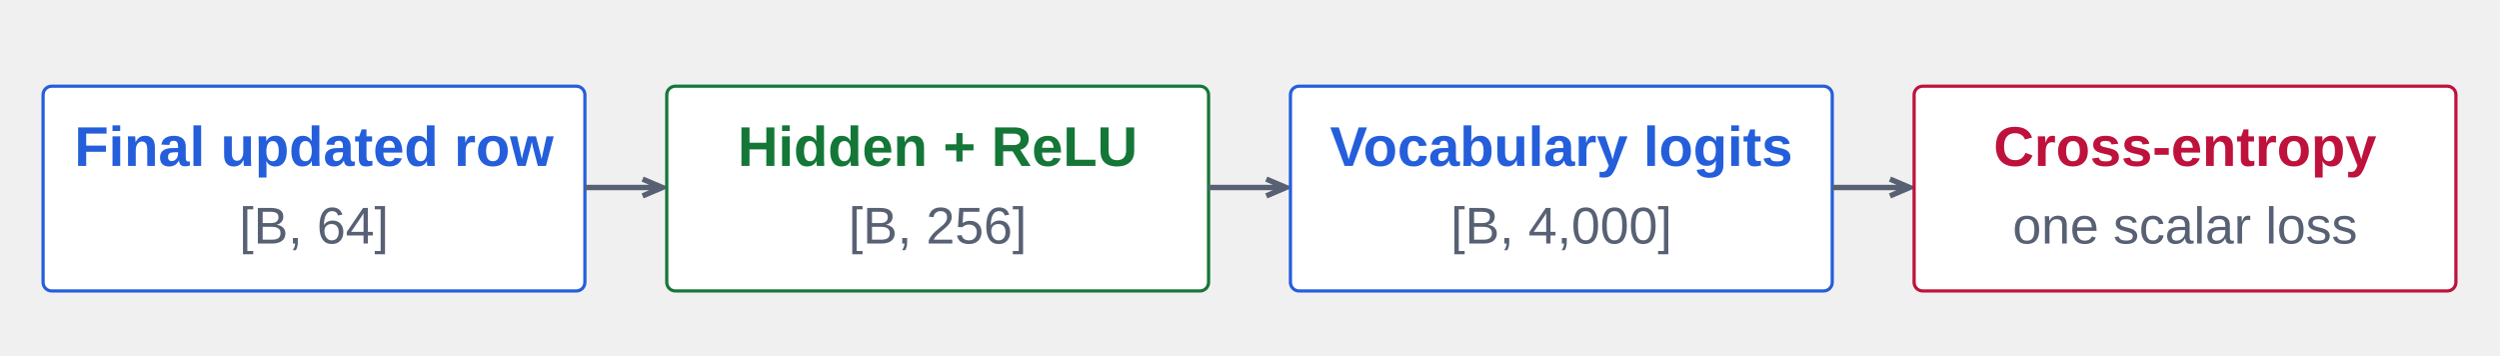
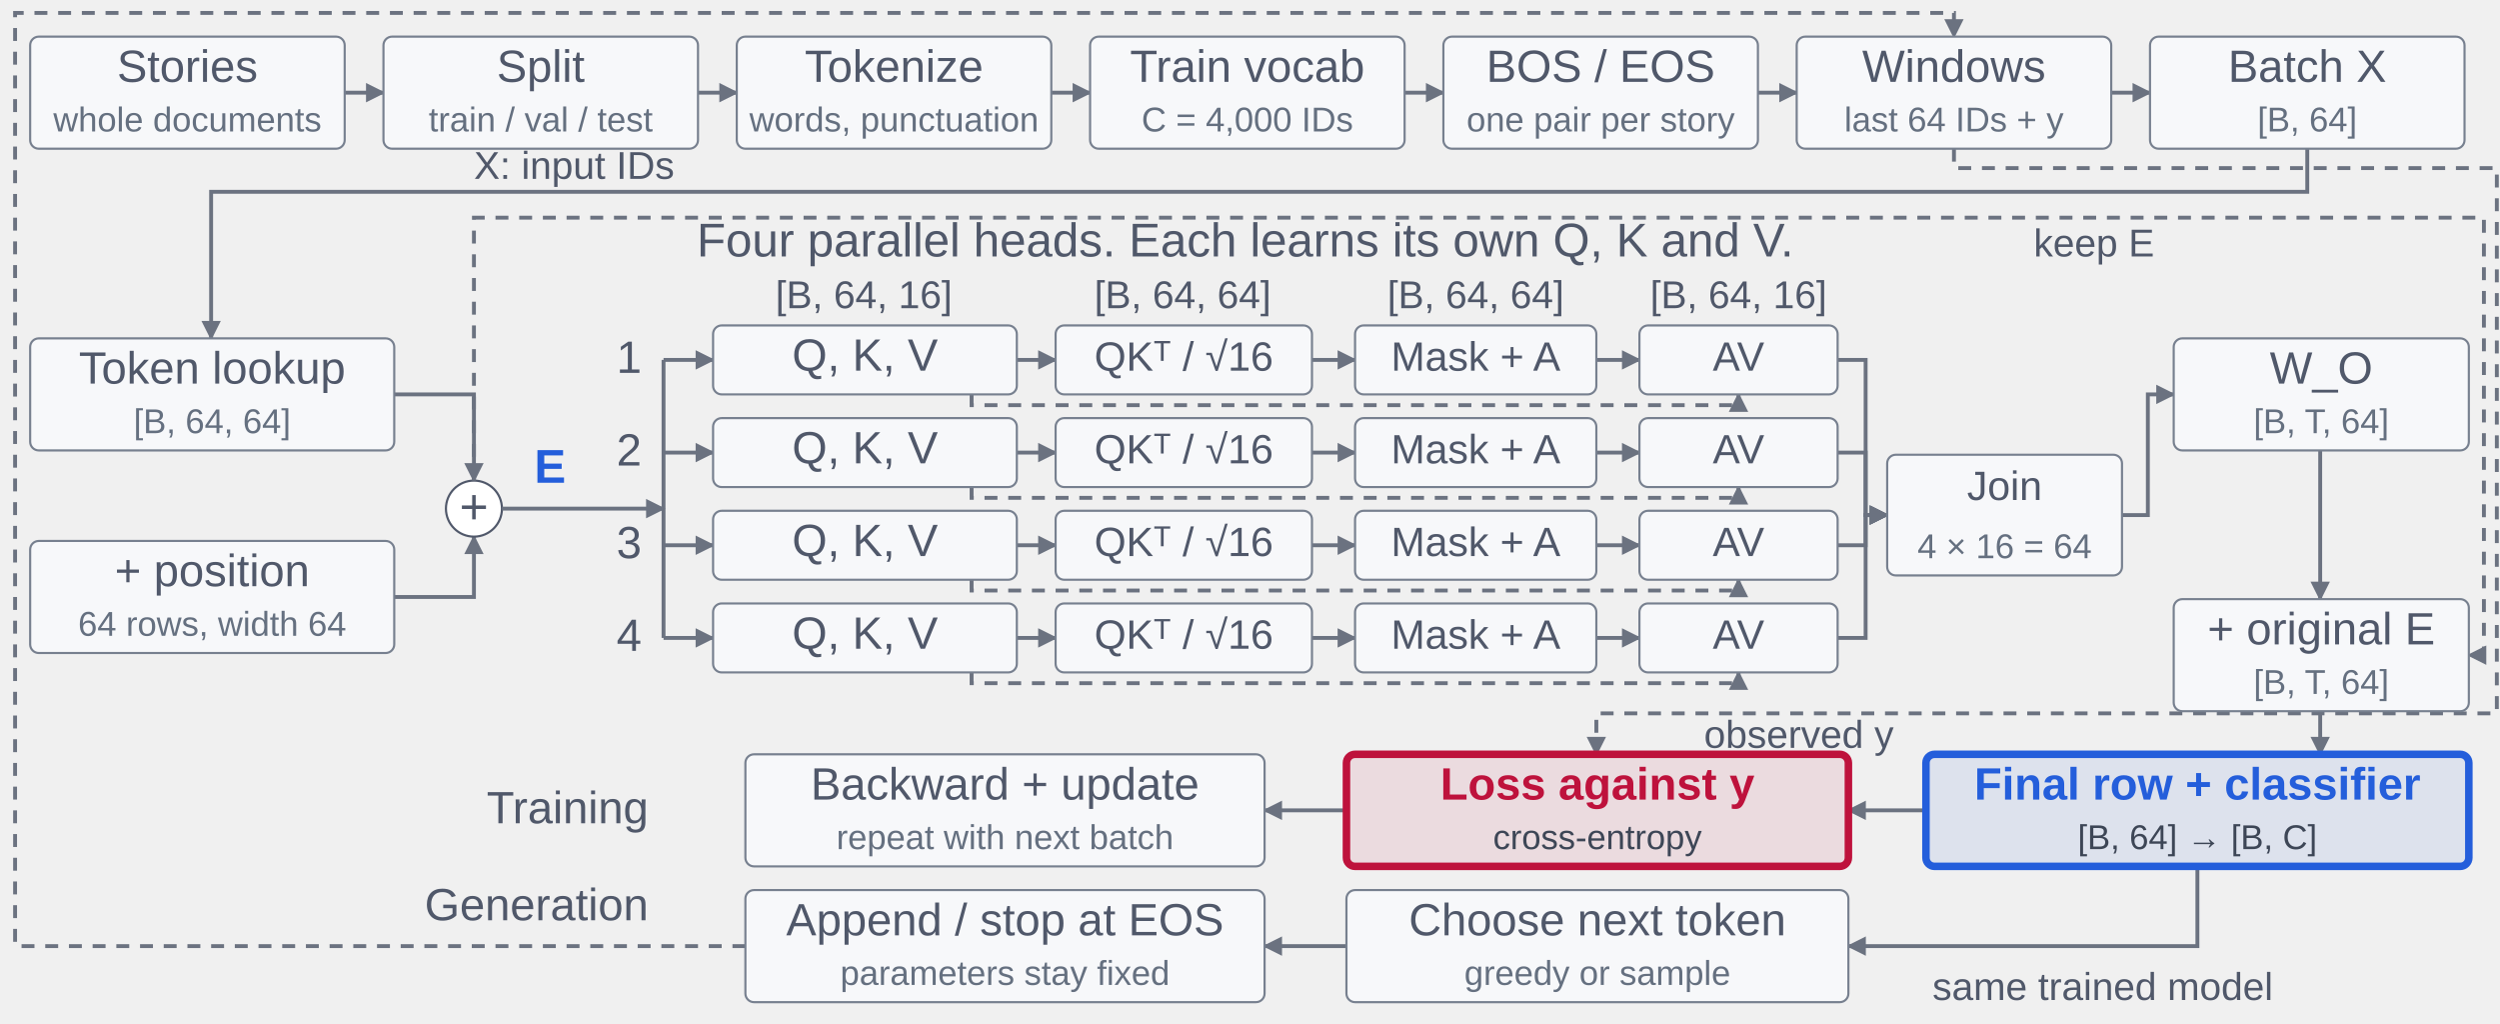
- <svg xmlns="http://www.w3.org/2000/svg" viewBox="0 0 1160 165" role="img" aria-label="Final updated row → Hidden + ReLU → Vocabulary logits → Cross-entropy" style="font-family:Avenir Next,Segoe UI,Arial,sans-serif">
-   <g>
-     <rect x="20.0" y="40" width="251.5" height="95" rx="4" fill="white" stroke="#245edb" stroke-width="1.5" />
-     <text x="145.75" y="77" font-size="26" fill="#245edb" text-anchor="middle" font-weight="650">Final updated row</text>
-     <text x="145.75" y="113" font-size="24" fill="#586174" text-anchor="middle" font-weight="500">[B, 64]</text>
-   </g>
-   <path d="M271.5 87 L307.5 87 M298.289 90.894 L307.5 87 L298.289 83.106" fill="none" stroke="#586174" stroke-width="2.5" />
-   <g>
-     <rect x="309.5" y="40" width="251.5" height="95" rx="4" fill="white" stroke="#147737" stroke-width="1.5" />
-     <text x="435.25" y="77" font-size="26" fill="#147737" text-anchor="middle" font-weight="650">Hidden + ReLU</text>
-     <text x="435.25" y="113" font-size="24" fill="#586174" text-anchor="middle" font-weight="500">[B, 256]</text>
-   </g>
-   <path d="M561.0 87 L597.0 87 M587.789 90.894 L597.0 87 L587.789 83.106" fill="none" stroke="#586174" stroke-width="2.5" />
-   <g>
-     <rect x="599.0" y="40" width="251.5" height="95" rx="4" fill="white" stroke="#245edb" stroke-width="1.5" />
-     <text x="724.75" y="77" font-size="26" fill="#245edb" text-anchor="middle" font-weight="650">Vocabulary logits</text>
-     <text x="724.75" y="113" font-size="24" fill="#586174" text-anchor="middle" font-weight="500">[B, 4,000]</text>
-   </g>
-   <path d="M850.5 87 L886.5 87 M877.289 90.894 L886.5 87 L877.289 83.106" fill="none" stroke="#586174" stroke-width="2.5" />
-   <g>
-     <rect x="888.5" y="40" width="251.5" height="95" rx="4" fill="white" stroke="#be123c" stroke-width="1.5" />
-     <text x="1014.25" y="77" font-size="26" fill="#be123c" text-anchor="middle" font-weight="650">Cross-entropy</text>
-     <text x="1014.25" y="113" font-size="24" fill="#586174" text-anchor="middle" font-weight="500">one scalar loss</text>
+ <svg xmlns="http://www.w3.org/2000/svg" viewBox="0 0 1160 475" role="img" aria-label="Complete TinyStories pipeline; highlighted: predict, loss" data-pipeline="tinystories" data-focus="predict loss" style="font-family:Avenir Next,Segoe UI,Arial,sans-serif">
+   <defs>
+     <marker id="ts-s04-cap-predict-arrow" viewBox="0 0 10 10" refX="9" refY="5" markerWidth="5" markerHeight="5" orient="auto-start-reverse">
+       <path d="M0 0L10 5L0 10Z" fill="#6b7280" />
+     </marker>
+   </defs>
+   <path data-edge="stories:split" d="M160 43H178" fill="none" stroke="#6b7280" stroke-width="1.8" marker-end="url(#ts-s04-cap-predict-arrow)" />
+   <path data-edge="split:tokens" d="M324 43H342" fill="none" stroke="#6b7280" stroke-width="1.8" marker-end="url(#ts-s04-cap-predict-arrow)" />
+   <path data-edge="tokens:vocab" d="M488 43H506" fill="none" stroke="#6b7280" stroke-width="1.8" marker-end="url(#ts-s04-cap-predict-arrow)" />
+   <path data-edge="vocab:boundaries" d="M652 43H670" fill="none" stroke="#6b7280" stroke-width="1.8" marker-end="url(#ts-s04-cap-predict-arrow)" />
+   <path data-edge="boundaries:windows" d="M816 43H834" fill="none" stroke="#6b7280" stroke-width="1.8" marker-end="url(#ts-s04-cap-predict-arrow)" />
+   <path data-edge="windows:batch" d="M980 43H998" fill="none" stroke="#6b7280" stroke-width="1.8" marker-end="url(#ts-s04-cap-predict-arrow)" />
+   <path data-edge="batch:lookup" d="M1071 69V89H98V157" fill="none" stroke="#6b7280" stroke-width="1.8" marker-end="url(#ts-s04-cap-predict-arrow)" />
+   <text x="220" y="83" font-size="18" text-anchor="start" fill="#50586a" font-weight="500">X: input IDs</text>
+   <path data-edge="windows:loss" d="M907 69V78H1159V331H741V350" fill="none" stroke="#6b7280" stroke-width="1.8" stroke-dasharray="6 5" marker-end="url(#ts-s04-cap-predict-arrow)" />
+   <text x="835" y="347" font-size="18" text-anchor="middle" fill="#50586a" font-weight="500">observed y</text>
+   <path data-edge="lookup:E" d="M183 183H220V223" fill="none" stroke="#6b7280" stroke-width="1.8" marker-end="url(#ts-s04-cap-predict-arrow)" />
+   <path data-edge="position:E" d="M183 277H220V249" fill="none" stroke="#6b7280" stroke-width="1.8" marker-end="url(#ts-s04-cap-predict-arrow)" />
+   <circle cx="220" cy="236" r="13" fill="white" stroke="#50586a" />
+   <text x="220" y="243" font-size="23" text-anchor="middle" fill="#50586a" font-weight="500">+</text>
+   <text x="248" y="224" font-size="22" text-anchor="start" fill="#245edb" font-weight="650">E</text>
+   <path data-edge="E:qkv" d="M233 236H308" fill="none" stroke="#6b7280" stroke-width="1.8" marker-end="url(#ts-s04-cap-predict-arrow)" />
+   <path d="M308 167V296" fill="none" stroke="#6b7280" stroke-width="1.8" />
+   <text x="578" y="119" font-size="22" text-anchor="middle" fill="#50586a" font-weight="500">Four parallel heads. Each learns its own Q, K and V.</text>
+   <text x="401" y="143" font-size="18" text-anchor="middle" fill="#50586a" font-weight="500">[B, 64, 16]</text>
+   <text x="549" y="143" font-size="18" text-anchor="middle" fill="#50586a" font-weight="500">[B, 64, 64]</text>
+   <text x="685" y="143" font-size="18" text-anchor="middle" fill="#50586a" font-weight="500">[B, 64, 64]</text>
+   <text x="807" y="143" font-size="18" text-anchor="middle" fill="#50586a" font-weight="500">[B, 64, 16]</text>
+   <text x="292" y="173" font-size="21" text-anchor="middle" fill="#50586a" font-weight="500">1</text>
+   <path data-edge="E:qkv0" d="M308 167H331" fill="none" stroke="#6b7280" stroke-width="1.8" marker-end="url(#ts-s04-cap-predict-arrow)" />
+   <path data-edge="qkv0:scores0" d="M472 167H490" fill="none" stroke="#6b7280" stroke-width="1.8" marker-end="url(#ts-s04-cap-predict-arrow)" />
+   <path data-edge="scores0:weights0" d="M609 167H629" fill="none" stroke="#6b7280" stroke-width="1.8" marker-end="url(#ts-s04-cap-predict-arrow)" />
+   <path data-edge="weights0:mix0" d="M741 167H761" fill="none" stroke="#6b7280" stroke-width="1.8" marker-end="url(#ts-s04-cap-predict-arrow)" />
+   <path data-edge="qkv0:mix0" d="M451 183V188H807V183" fill="none" stroke="#6b7280" stroke-width="1.8" stroke-dasharray="6 5" marker-end="url(#ts-s04-cap-predict-arrow)" />
+   <path data-edge="mix0:join" d="M853 167H866V239H876" fill="none" stroke="#6b7280" stroke-width="1.8" marker-end="url(#ts-s04-cap-predict-arrow)" />
+   <text x="292" y="216" font-size="21" text-anchor="middle" fill="#50586a" font-weight="500">2</text>
+   <path data-edge="E:qkv1" d="M308 210H331" fill="none" stroke="#6b7280" stroke-width="1.8" marker-end="url(#ts-s04-cap-predict-arrow)" />
+   <path data-edge="qkv1:scores1" d="M472 210H490" fill="none" stroke="#6b7280" stroke-width="1.8" marker-end="url(#ts-s04-cap-predict-arrow)" />
+   <path data-edge="scores1:weights1" d="M609 210H629" fill="none" stroke="#6b7280" stroke-width="1.8" marker-end="url(#ts-s04-cap-predict-arrow)" />
+   <path data-edge="weights1:mix1" d="M741 210H761" fill="none" stroke="#6b7280" stroke-width="1.8" marker-end="url(#ts-s04-cap-predict-arrow)" />
+   <path data-edge="qkv1:mix1" d="M451 226V231H807V226" fill="none" stroke="#6b7280" stroke-width="1.8" stroke-dasharray="6 5" marker-end="url(#ts-s04-cap-predict-arrow)" />
+   <path data-edge="mix1:join" d="M853 210H866V239H876" fill="none" stroke="#6b7280" stroke-width="1.8" marker-end="url(#ts-s04-cap-predict-arrow)" />
+   <text x="292" y="259" font-size="21" text-anchor="middle" fill="#50586a" font-weight="500">3</text>
+   <path data-edge="E:qkv2" d="M308 253H331" fill="none" stroke="#6b7280" stroke-width="1.8" marker-end="url(#ts-s04-cap-predict-arrow)" />
+   <path data-edge="qkv2:scores2" d="M472 253H490" fill="none" stroke="#6b7280" stroke-width="1.8" marker-end="url(#ts-s04-cap-predict-arrow)" />
+   <path data-edge="scores2:weights2" d="M609 253H629" fill="none" stroke="#6b7280" stroke-width="1.8" marker-end="url(#ts-s04-cap-predict-arrow)" />
+   <path data-edge="weights2:mix2" d="M741 253H761" fill="none" stroke="#6b7280" stroke-width="1.8" marker-end="url(#ts-s04-cap-predict-arrow)" />
+   <path data-edge="qkv2:mix2" d="M451 269V274H807V269" fill="none" stroke="#6b7280" stroke-width="1.8" stroke-dasharray="6 5" marker-end="url(#ts-s04-cap-predict-arrow)" />
+   <path data-edge="mix2:join" d="M853 253H866V239H876" fill="none" stroke="#6b7280" stroke-width="1.8" marker-end="url(#ts-s04-cap-predict-arrow)" />
+   <text x="292" y="302" font-size="21" text-anchor="middle" fill="#50586a" font-weight="500">4</text>
+   <path data-edge="E:qkv3" d="M308 296H331" fill="none" stroke="#6b7280" stroke-width="1.8" marker-end="url(#ts-s04-cap-predict-arrow)" />
+   <path data-edge="qkv3:scores3" d="M472 296H490" fill="none" stroke="#6b7280" stroke-width="1.8" marker-end="url(#ts-s04-cap-predict-arrow)" />
+   <path data-edge="scores3:weights3" d="M609 296H629" fill="none" stroke="#6b7280" stroke-width="1.8" marker-end="url(#ts-s04-cap-predict-arrow)" />
+   <path data-edge="weights3:mix3" d="M741 296H761" fill="none" stroke="#6b7280" stroke-width="1.8" marker-end="url(#ts-s04-cap-predict-arrow)" />
+   <path data-edge="qkv3:mix3" d="M451 312V317H807V312" fill="none" stroke="#6b7280" stroke-width="1.8" stroke-dasharray="6 5" marker-end="url(#ts-s04-cap-predict-arrow)" />
+   <path data-edge="mix3:join" d="M853 296H866V239H876" fill="none" stroke="#6b7280" stroke-width="1.8" marker-end="url(#ts-s04-cap-predict-arrow)" />
+   <path data-edge="join:project" d="M985 239H997V183H1009" fill="none" stroke="#6b7280" stroke-width="1.8" marker-end="url(#ts-s04-cap-predict-arrow)" />
+   <path data-edge="project:residual" d="M1077 209V278" fill="none" stroke="#6b7280" stroke-width="1.8" marker-end="url(#ts-s04-cap-predict-arrow)" />
+   <path data-edge="E:residual" d="M220 223V101H1153V304H1146" fill="none" stroke="#6b7280" stroke-width="1.8" stroke-dasharray="6 5" marker-end="url(#ts-s04-cap-predict-arrow)" />
+   <text x="972" y="119" font-size="18" text-anchor="middle" fill="#50586a" font-weight="500">keep E</text>
+   <path data-edge="residual:predict" d="M1077 330V350" fill="none" stroke="#6b7280" stroke-width="1.8" marker-end="url(#ts-s04-cap-predict-arrow)" />
+   <path data-edge="predict:loss" d="M894 376H858" fill="none" stroke="#6b7280" stroke-width="1.8" marker-end="url(#ts-s04-cap-predict-arrow)" />
+   <path data-edge="loss:train" d="M625 376H587" fill="none" stroke="#6b7280" stroke-width="1.8" marker-end="url(#ts-s04-cap-predict-arrow)" />
+   <text x="301" y="382" font-size="21" text-anchor="end" fill="#50586a" font-weight="500">Training</text>
+   <path data-edge="predict:decode" d="M1020 402V439H858" fill="none" stroke="#6b7280" stroke-width="1.8" marker-end="url(#ts-s04-cap-predict-arrow)" />
+   <path data-edge="decode:append" d="M625 439H587" fill="none" stroke="#6b7280" stroke-width="1.8" marker-end="url(#ts-s04-cap-predict-arrow)" />
+   <text x="301" y="427" font-size="21" text-anchor="end" fill="#50586a" font-weight="500">Generation</text>
+   <text x="897" y="464" font-size="18" text-anchor="start" fill="#50586a" font-weight="500">same trained model</text>
+   <path data-edge="append:windows" d="M346 439H7V6H907V17" fill="none" stroke="#6b7280" stroke-width="1.8" stroke-dasharray="6 5" marker-end="url(#ts-s04-cap-predict-arrow)" />
+   <g data-stage="stories" data-active="false">
+     <rect x="14" y="17" width="146" height="52" rx="4" fill="#f7f8fa" stroke="#77808f" stroke-width="1" />
+     <text x="87.0" y="38" font-size="21" text-anchor="middle" fill="#50586a" font-weight="500">Stories</text>
+     <text x="87.0" y="61" font-size="16" text-anchor="middle" fill="#657080" font-weight="500">whole documents</text>
+   </g>
+   <g data-stage="split" data-active="false">
+     <rect x="178" y="17" width="146" height="52" rx="4" fill="#f7f8fa" stroke="#77808f" stroke-width="1" />
+     <text x="251.0" y="38" font-size="21" text-anchor="middle" fill="#50586a" font-weight="500">Split</text>
+     <text x="251.0" y="61" font-size="16" text-anchor="middle" fill="#657080" font-weight="500">train / val / test</text>
+   </g>
+   <g data-stage="tokens" data-active="false">
+     <rect x="342" y="17" width="146" height="52" rx="4" fill="#f7f8fa" stroke="#77808f" stroke-width="1" />
+     <text x="415.0" y="38" font-size="21" text-anchor="middle" fill="#50586a" font-weight="500">Tokenize</text>
+     <text x="415.0" y="61" font-size="16" text-anchor="middle" fill="#657080" font-weight="500">words, punctuation</text>
+   </g>
+   <g data-stage="vocab" data-active="false">
+     <rect x="506" y="17" width="146" height="52" rx="4" fill="#f7f8fa" stroke="#77808f" stroke-width="1" />
+     <text x="579.0" y="38" font-size="21" text-anchor="middle" fill="#50586a" font-weight="500">Train vocab</text>
+     <text x="579.0" y="61" font-size="16" text-anchor="middle" fill="#657080" font-weight="500">C = 4,000 IDs</text>
+   </g>
+   <g data-stage="boundaries" data-active="false">
+     <rect x="670" y="17" width="146" height="52" rx="4" fill="#f7f8fa" stroke="#77808f" stroke-width="1" />
+     <text x="743.0" y="38" font-size="21" text-anchor="middle" fill="#50586a" font-weight="500">BOS / EOS</text>
+     <text x="743.0" y="61" font-size="16" text-anchor="middle" fill="#657080" font-weight="500">one pair per story</text>
+   </g>
+   <g data-stage="windows" data-active="false">
+     <rect x="834" y="17" width="146" height="52" rx="4" fill="#f7f8fa" stroke="#77808f" stroke-width="1" />
+     <text x="907.0" y="38" font-size="21" text-anchor="middle" fill="#50586a" font-weight="500">Windows</text>
+     <text x="907.0" y="61" font-size="16" text-anchor="middle" fill="#657080" font-weight="500">last 64 IDs + y</text>
+   </g>
+   <g data-stage="batch" data-active="false">
+     <rect x="998" y="17" width="146" height="52" rx="4" fill="#f7f8fa" stroke="#77808f" stroke-width="1" />
+     <text x="1071.0" y="38" font-size="21" text-anchor="middle" fill="#50586a" font-weight="500">Batch X</text>
+     <text x="1071.0" y="61" font-size="16" text-anchor="middle" fill="#657080" font-weight="500">[B, 64]</text>
+   </g>
+   <g data-stage="lookup" data-active="false">
+     <rect x="14" y="157" width="169" height="52" rx="4" fill="#f7f8fa" stroke="#77808f" stroke-width="1" />
+     <text x="98.5" y="178" font-size="21" text-anchor="middle" fill="#50586a" font-weight="500">Token lookup</text>
+     <text x="98.5" y="201" font-size="16" text-anchor="middle" fill="#657080" font-weight="500">[B, 64, 64]</text>
+   </g>
+   <g data-stage="position" data-active="false">
+     <rect x="14" y="251" width="169" height="52" rx="4" fill="#f7f8fa" stroke="#77808f" stroke-width="1" />
+     <text x="98.5" y="272" font-size="21" text-anchor="middle" fill="#50586a" font-weight="500">+ position</text>
+     <text x="98.5" y="295" font-size="16" text-anchor="middle" fill="#657080" font-weight="500">64 rows, width 64</text>
+   </g>
+   <g data-stage="qkv0" data-active="false">
+     <rect x="331" y="151" width="141" height="32" rx="4" fill="#f7f8fa" stroke="#77808f" stroke-width="1" />
+     <text x="401.5" y="172" font-size="21" text-anchor="middle" fill="#50586a" font-weight="500">Q, K, V</text>
+   </g>
+   <g data-stage="scores0" data-active="false">
+     <rect x="490" y="151" width="119" height="32" rx="4" fill="#f7f8fa" stroke="#77808f" stroke-width="1" />
+     <text x="549.5" y="172" font-size="19" text-anchor="middle" fill="#50586a" font-weight="500">QKᵀ / √16</text>
+   </g>
+   <g data-stage="weights0" data-active="false">
+     <rect x="629" y="151" width="112" height="32" rx="4" fill="#f7f8fa" stroke="#77808f" stroke-width="1" />
+     <text x="685.0" y="172" font-size="19" text-anchor="middle" fill="#50586a" font-weight="500">Mask + A</text>
+   </g>
+   <g data-stage="mix0" data-active="false">
+     <rect x="761" y="151" width="92" height="32" rx="4" fill="#f7f8fa" stroke="#77808f" stroke-width="1" />
+     <text x="807.0" y="172" font-size="19" text-anchor="middle" fill="#50586a" font-weight="500">AV</text>
+   </g>
+   <g data-stage="qkv1" data-active="false">
+     <rect x="331" y="194" width="141" height="32" rx="4" fill="#f7f8fa" stroke="#77808f" stroke-width="1" />
+     <text x="401.5" y="215" font-size="21" text-anchor="middle" fill="#50586a" font-weight="500">Q, K, V</text>
+   </g>
+   <g data-stage="scores1" data-active="false">
+     <rect x="490" y="194" width="119" height="32" rx="4" fill="#f7f8fa" stroke="#77808f" stroke-width="1" />
+     <text x="549.5" y="215" font-size="19" text-anchor="middle" fill="#50586a" font-weight="500">QKᵀ / √16</text>
+   </g>
+   <g data-stage="weights1" data-active="false">
+     <rect x="629" y="194" width="112" height="32" rx="4" fill="#f7f8fa" stroke="#77808f" stroke-width="1" />
+     <text x="685.0" y="215" font-size="19" text-anchor="middle" fill="#50586a" font-weight="500">Mask + A</text>
+   </g>
+   <g data-stage="mix1" data-active="false">
+     <rect x="761" y="194" width="92" height="32" rx="4" fill="#f7f8fa" stroke="#77808f" stroke-width="1" />
+     <text x="807.0" y="215" font-size="19" text-anchor="middle" fill="#50586a" font-weight="500">AV</text>
+   </g>
+   <g data-stage="qkv2" data-active="false">
+     <rect x="331" y="237" width="141" height="32" rx="4" fill="#f7f8fa" stroke="#77808f" stroke-width="1" />
+     <text x="401.5" y="258" font-size="21" text-anchor="middle" fill="#50586a" font-weight="500">Q, K, V</text>
+   </g>
+   <g data-stage="scores2" data-active="false">
+     <rect x="490" y="237" width="119" height="32" rx="4" fill="#f7f8fa" stroke="#77808f" stroke-width="1" />
+     <text x="549.5" y="258" font-size="19" text-anchor="middle" fill="#50586a" font-weight="500">QKᵀ / √16</text>
+   </g>
+   <g data-stage="weights2" data-active="false">
+     <rect x="629" y="237" width="112" height="32" rx="4" fill="#f7f8fa" stroke="#77808f" stroke-width="1" />
+     <text x="685.0" y="258" font-size="19" text-anchor="middle" fill="#50586a" font-weight="500">Mask + A</text>
+   </g>
+   <g data-stage="mix2" data-active="false">
+     <rect x="761" y="237" width="92" height="32" rx="4" fill="#f7f8fa" stroke="#77808f" stroke-width="1" />
+     <text x="807.0" y="258" font-size="19" text-anchor="middle" fill="#50586a" font-weight="500">AV</text>
+   </g>
+   <g data-stage="qkv3" data-active="false">
+     <rect x="331" y="280" width="141" height="32" rx="4" fill="#f7f8fa" stroke="#77808f" stroke-width="1" />
+     <text x="401.5" y="301" font-size="21" text-anchor="middle" fill="#50586a" font-weight="500">Q, K, V</text>
+   </g>
+   <g data-stage="scores3" data-active="false">
+     <rect x="490" y="280" width="119" height="32" rx="4" fill="#f7f8fa" stroke="#77808f" stroke-width="1" />
+     <text x="549.5" y="301" font-size="19" text-anchor="middle" fill="#50586a" font-weight="500">QKᵀ / √16</text>
+   </g>
+   <g data-stage="weights3" data-active="false">
+     <rect x="629" y="280" width="112" height="32" rx="4" fill="#f7f8fa" stroke="#77808f" stroke-width="1" />
+     <text x="685.0" y="301" font-size="19" text-anchor="middle" fill="#50586a" font-weight="500">Mask + A</text>
+   </g>
+   <g data-stage="mix3" data-active="false">
+     <rect x="761" y="280" width="92" height="32" rx="4" fill="#f7f8fa" stroke="#77808f" stroke-width="1" />
+     <text x="807.0" y="301" font-size="19" text-anchor="middle" fill="#50586a" font-weight="500">AV</text>
+   </g>
+   <g data-stage="join" data-active="false">
+     <rect x="876" y="211" width="109" height="56" rx="4" fill="#f7f8fa" stroke="#77808f" stroke-width="1" />
+     <text x="930.5" y="232" font-size="19" text-anchor="middle" fill="#50586a" font-weight="500">Join</text>
+     <text x="930.5" y="259" font-size="16" text-anchor="middle" fill="#657080" font-weight="500">4 × 16 = 64</text>
+   </g>
+   <g data-stage="project" data-active="false">
+     <rect x="1009" y="157" width="137" height="52" rx="4" fill="#f7f8fa" stroke="#77808f" stroke-width="1" />
+     <text x="1077.5" y="178" font-size="21" text-anchor="middle" fill="#50586a" font-weight="500">W_O</text>
+     <text x="1077.5" y="201" font-size="16" text-anchor="middle" fill="#657080" font-weight="500">[B, T, 64]</text>
+   </g>
+   <g data-stage="residual" data-active="false">
+     <rect x="1009" y="278" width="137" height="52" rx="4" fill="#f7f8fa" stroke="#77808f" stroke-width="1" />
+     <text x="1077.5" y="299" font-size="21" text-anchor="middle" fill="#50586a" font-weight="500">+ original E</text>
+     <text x="1077.5" y="322" font-size="16" text-anchor="middle" fill="#657080" font-weight="500">[B, T, 64]</text>
+   </g>
+   <g data-stage="predict" data-active="true">
+     <rect x="894" y="350" width="252" height="52" rx="4" fill="#245edb17" stroke="#245edb" stroke-width="3.5" />
+     <text x="1020.0" y="371" font-size="21" text-anchor="middle" fill="#245edb" font-weight="700">Final row + classifier</text>
+     <text x="1020.0" y="394" font-size="16" text-anchor="middle" fill="#3d4656" font-weight="500">[B, 64] → [B, C]</text>
+   </g>
+   <g data-stage="loss" data-active="true">
+     <rect x="625" y="350" width="233" height="52" rx="4" fill="#be123c17" stroke="#be123c" stroke-width="3.5" />
+     <text x="741.5" y="371" font-size="21" text-anchor="middle" fill="#be123c" font-weight="700">Loss against y</text>
+     <text x="741.5" y="394" font-size="16" text-anchor="middle" fill="#3d4656" font-weight="500">cross-entropy</text>
+   </g>
+   <g data-stage="train" data-active="false">
+     <rect x="346" y="350" width="241" height="52" rx="4" fill="#f7f8fa" stroke="#77808f" stroke-width="1" />
+     <text x="466.5" y="371" font-size="21" text-anchor="middle" fill="#50586a" font-weight="500">Backward + update</text>
+     <text x="466.5" y="394" font-size="16" text-anchor="middle" fill="#657080" font-weight="500">repeat with next batch</text>
+   </g>
+   <g data-stage="decode" data-active="false">
+     <rect x="625" y="413" width="233" height="52" rx="4" fill="#f7f8fa" stroke="#77808f" stroke-width="1" />
+     <text x="741.5" y="434" font-size="21" text-anchor="middle" fill="#50586a" font-weight="500">Choose next token</text>
+     <text x="741.5" y="457" font-size="16" text-anchor="middle" fill="#657080" font-weight="500">greedy or sample</text>
+   </g>
+   <g data-stage="append" data-active="false">
+     <rect x="346" y="413" width="241" height="52" rx="4" fill="#f7f8fa" stroke="#77808f" stroke-width="1" />
+     <text x="466.5" y="434" font-size="21" text-anchor="middle" fill="#50586a" font-weight="500">Append / stop at EOS</text>
+     <text x="466.5" y="457" font-size="16" text-anchor="middle" fill="#657080" font-weight="500">parameters stay fixed</text>
  </g>
</svg>
